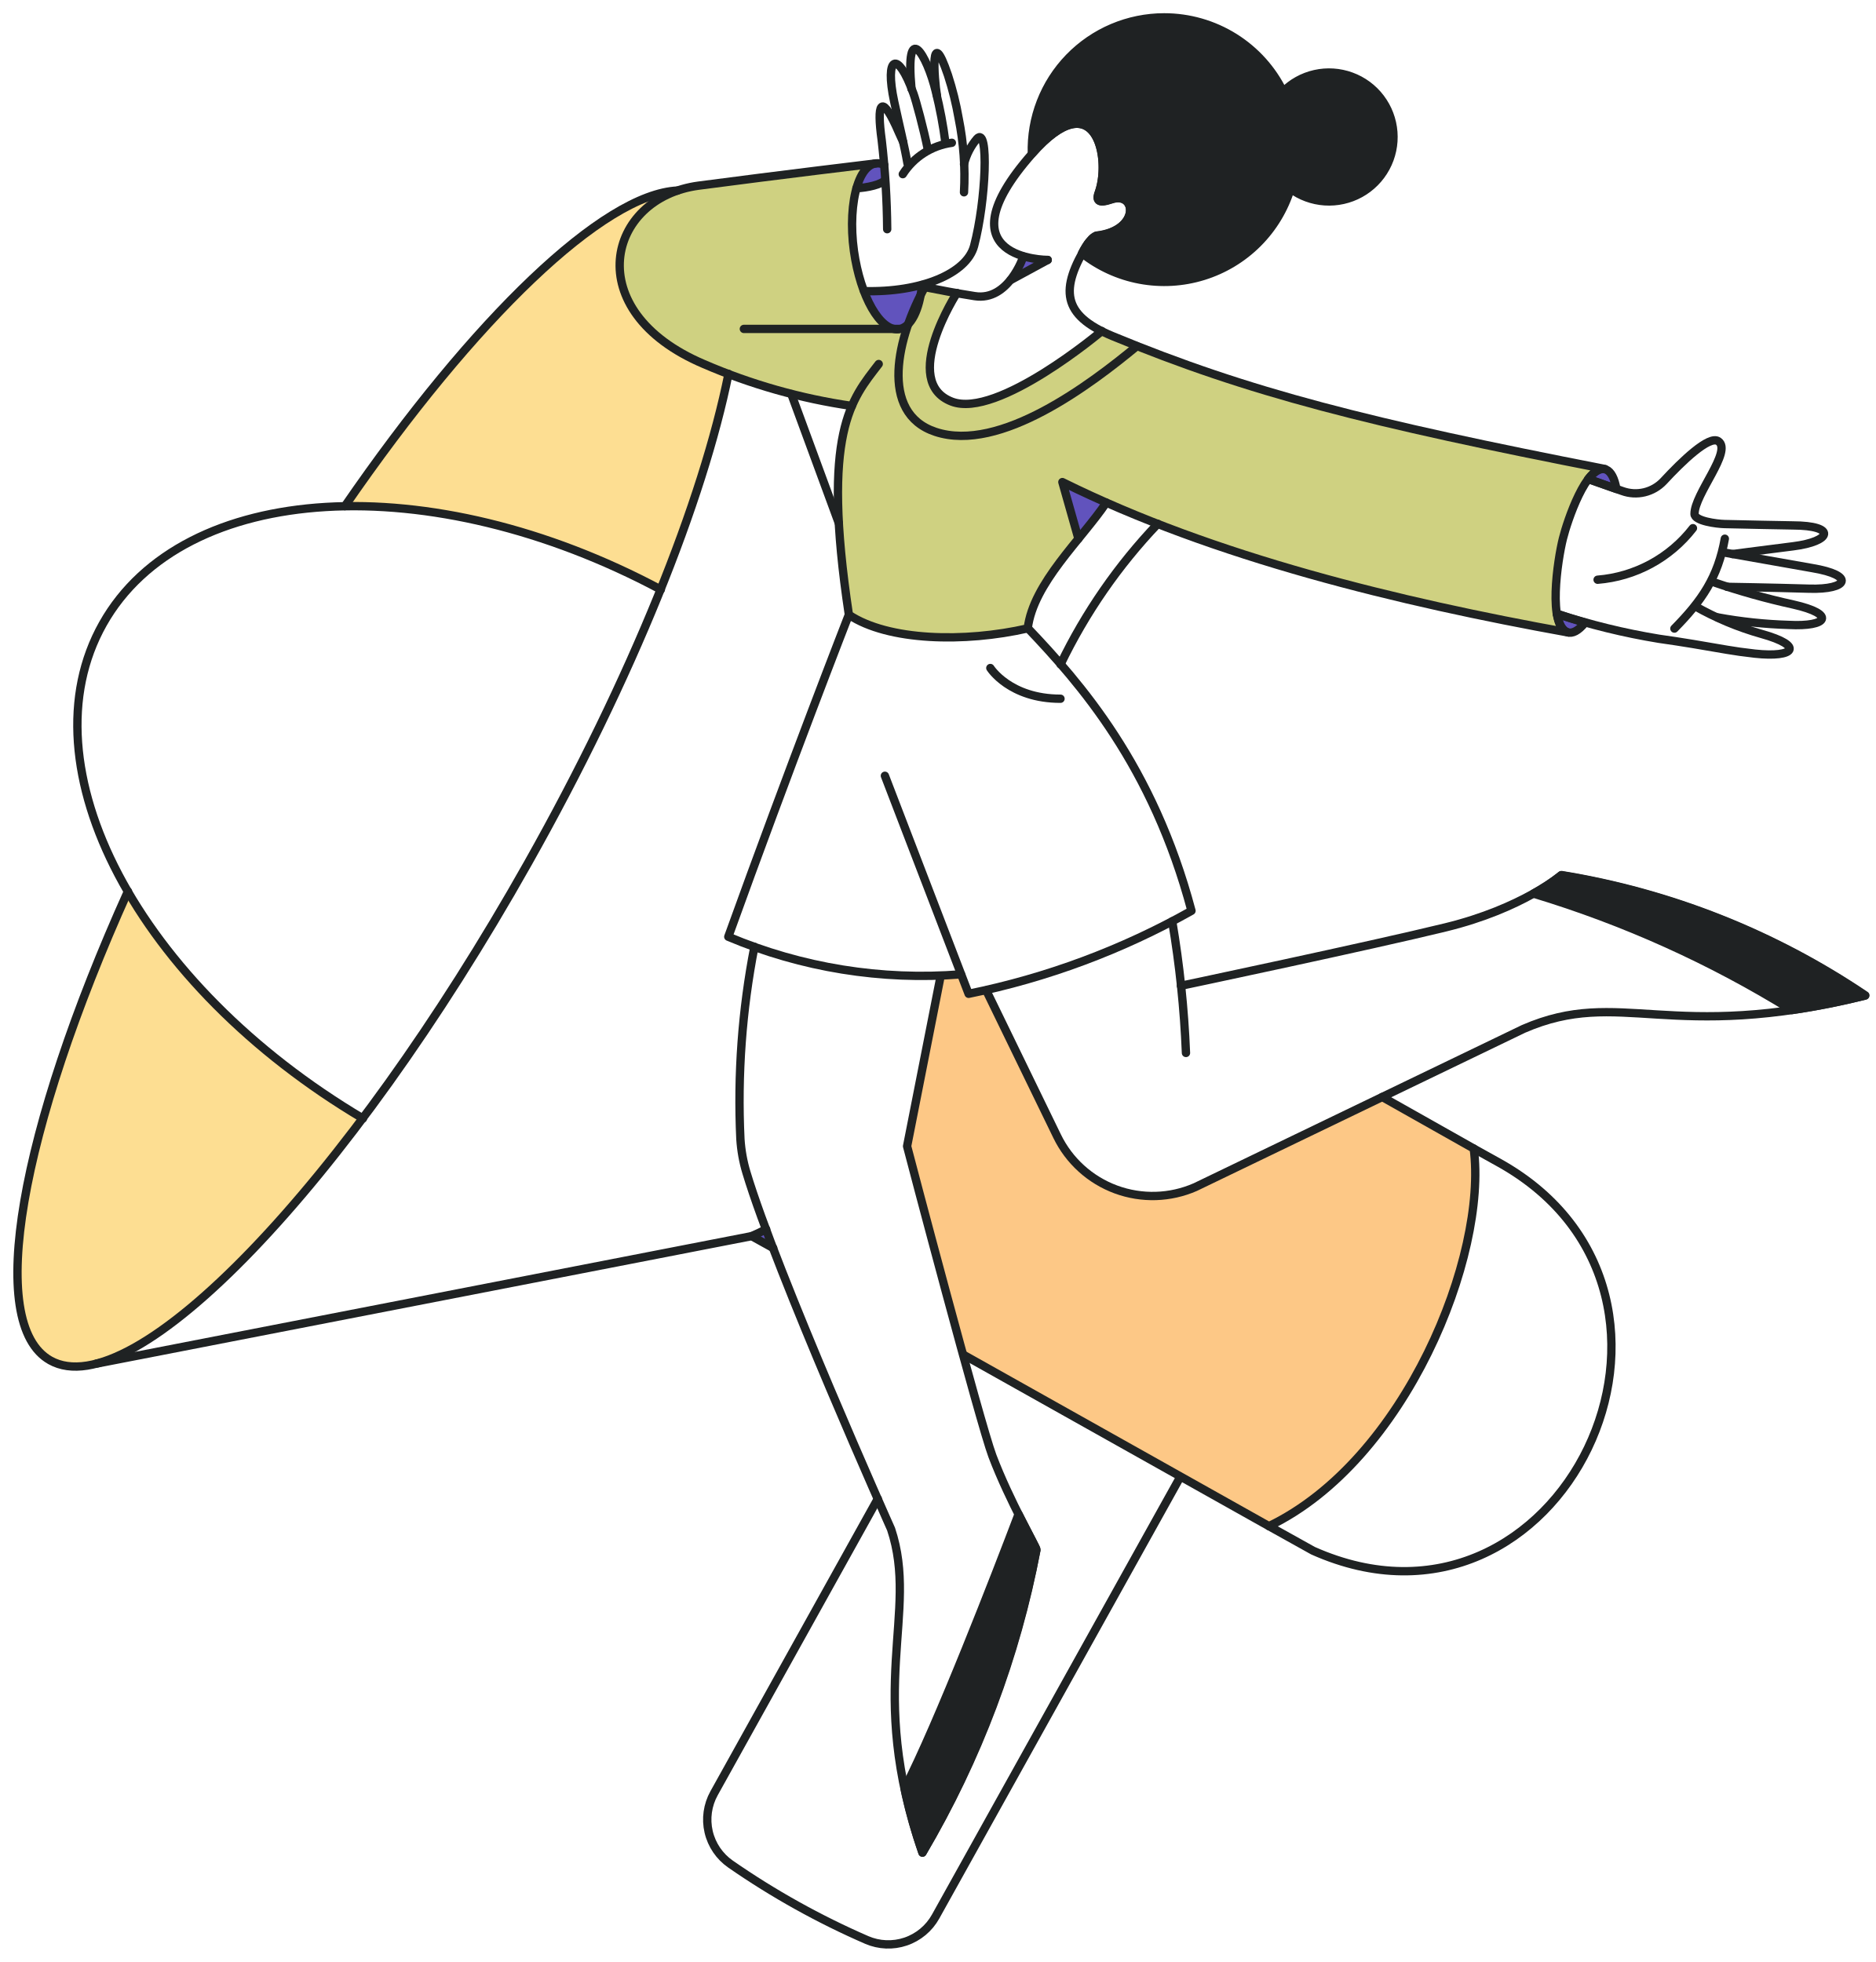
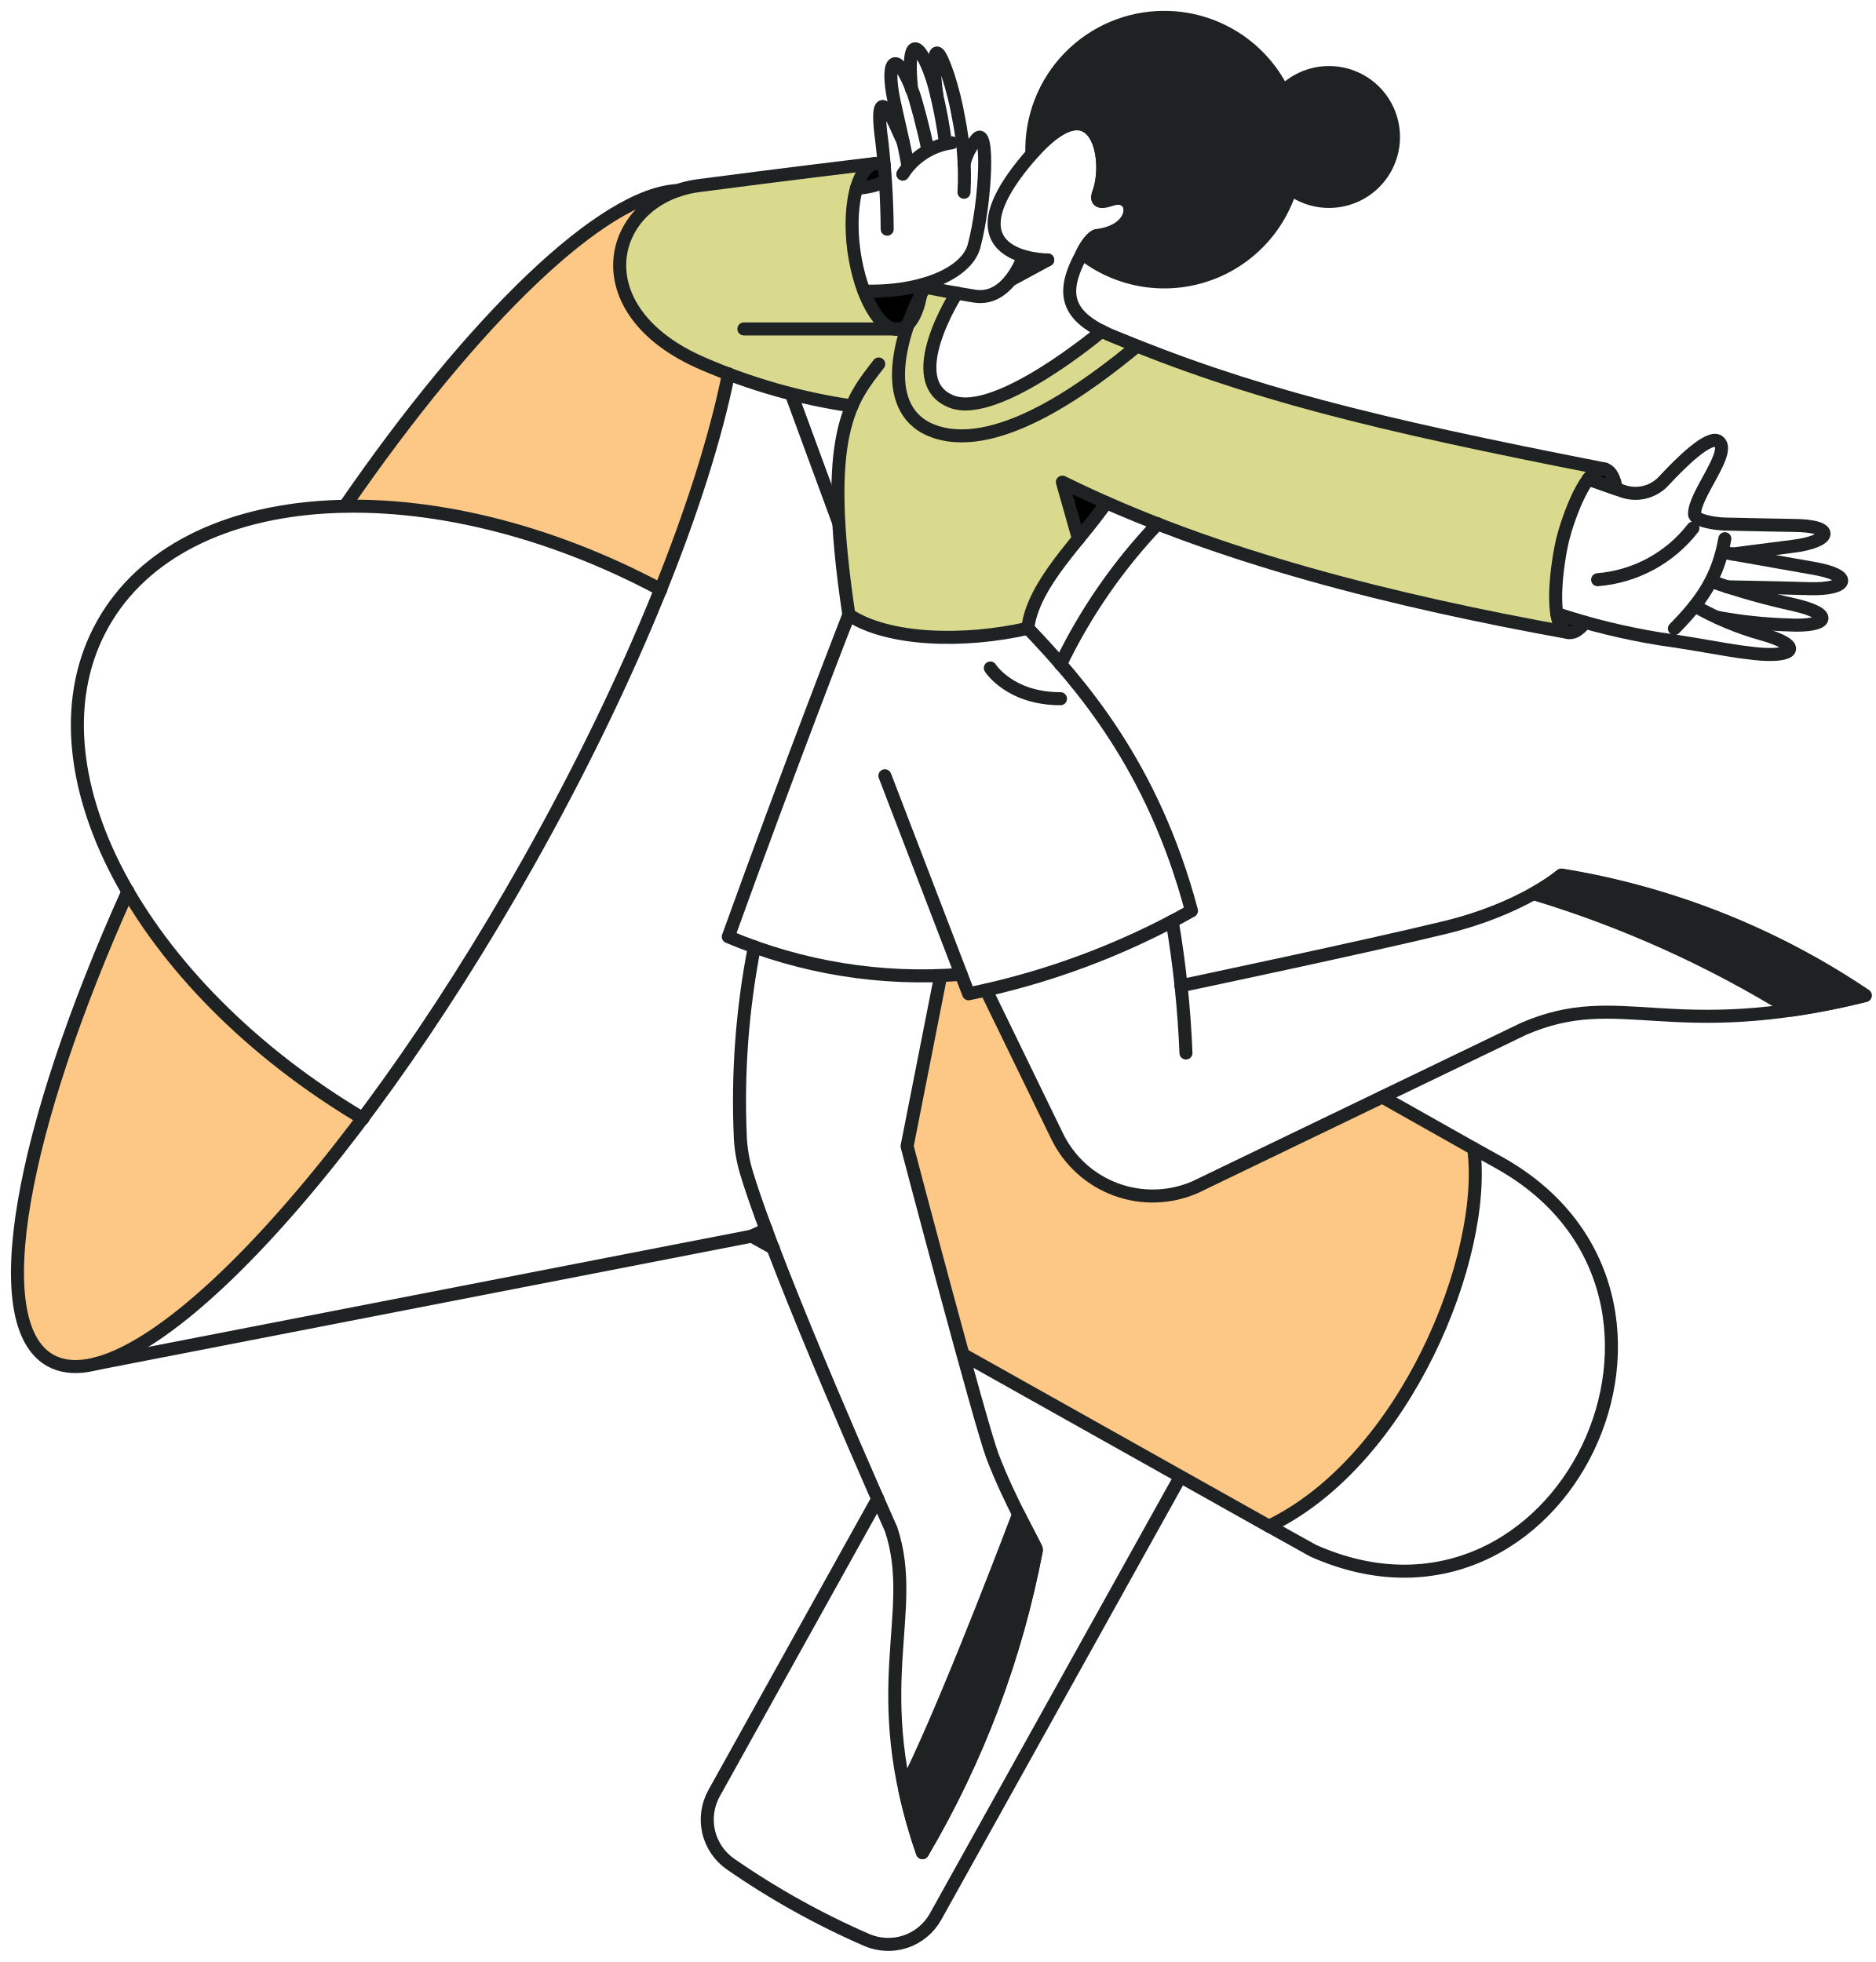
<svg xmlns="http://www.w3.org/2000/svg" width="108" height="113" viewBox="0 0 108 113" fill="none">
-   <path d="M40.233 10.705C44.959 10.071 50.44 9.424 50.44 9.424C49.371 9.569 48.817 11.827 49.173 14.455C49.53 17.083 50.692 19.102 51.761 18.957C52.447 18.865 52.923 17.887 53.081 16.501C53.741 16.646 54.415 16.766 55.102 16.885C55.102 16.885 51.787 21.994 54.811 23.143C57.439 24.134 63.447 19.063 63.447 19.063C70.729 22.701 84.843 25.526 92.39 27.007C90.469 26.69 88.423 35.944 90.305 36.413C81.511 34.829 71.924 32.558 63.711 28.94C62.285 31.065 59.499 33.574 59.182 36.189C55.537 37.023 51.14 36.915 48.883 35.41C47.84 28.518 48.222 25.332 49.054 23.394C46.114 22.977 43.245 22.165 40.524 20.977C33.313 17.931 35.044 11.415 40.233 10.705Z" fill="#CFD181" />
-   <path d="M54.164 56.248L55.326 56.129L55.762 57.251L56.779 57.043L60.859 65.441C61.549 66.864 62.764 67.965 64.249 68.511C65.734 69.058 67.373 69.008 68.821 68.372L79.583 63.182L84.851 66.154C85.657 72.32 80.943 84.112 73.073 87.901L55.458 78.024C54.191 73.39 52.434 66.88 52.223 66.008C53.526 59.477 53.717 58.541 54.164 56.248Z" fill="#FDC886" />
-   <path d="M53.095 16.383C52.765 19.658 50.903 19.816 49.755 16.753C50.88 16.802 52.007 16.677 53.095 16.383Z" fill="#6153BD" />
-   <path d="M50.916 9.474L50.982 10.359C50.85 10.61 49.925 10.821 49.319 10.835C49.596 9.873 50.147 9.146 50.916 9.474Z" fill="#6153BD" />
-   <path d="M39.177 10.969C36.431 11.999 33.433 15.564 37.922 19.393C39.123 20.342 40.482 21.072 41.937 21.547C41.009 25.792 39.706 29.945 38.044 33.959C31.839 30.645 25.421 29.061 19.863 29.164C27.425 18.162 34.952 10.995 39.177 10.969Z" fill="#FDDE92" />
-   <path d="M44.116 70.798C44.248 71.154 44.38 71.511 44.525 71.881L43.284 71.194C43.561 71.075 43.839 70.943 44.116 70.798Z" fill="#6153BD" />
-   <path d="M7.368 51.348C10.154 56.143 14.842 60.816 20.902 64.407C17.624 68.779 7.617 81.018 2.892 78.364C-0.885 76.238 1.189 65.067 7.368 51.348Z" fill="#FDDE92" />
-   <path d="M93.078 28.161C92.537 27.976 91.52 27.605 91.454 27.593C92.246 26.603 92.867 26.933 93.078 28.161Z" fill="#6153BD" />
+   <path d="M40.233 10.707C44.959 10.073 50.44 9.426 50.44 9.426C49.371 9.571 48.817 11.829 49.173 14.457C49.53 17.085 50.692 19.104 51.761 18.959C52.447 18.867 52.923 17.89 53.081 16.503C53.741 16.648 54.415 16.768 55.102 16.887C55.102 16.887 51.787 21.996 54.811 23.145C57.439 24.136 63.447 19.065 63.447 19.065C70.729 22.703 84.843 25.528 92.39 27.009C90.469 26.692 88.423 35.946 90.305 36.415C81.511 34.831 71.924 32.56 63.711 28.942C62.285 31.067 59.499 33.576 59.182 36.191C55.537 37.025 51.14 36.917 48.883 35.412C47.84 28.52 48.222 25.334 49.054 23.396C46.114 22.98 43.245 22.166 40.524 20.98C33.313 17.933 35.044 11.417 40.233 10.707Z" fill="#DADA8F" />
+   <path d="M54.164 56.252L55.326 56.133L55.762 57.255L56.779 57.047L60.859 65.444C61.549 66.868 62.764 67.969 64.249 68.515C65.734 69.062 67.373 69.012 68.821 68.376L79.583 63.186L84.851 66.157C85.657 72.324 80.943 84.116 73.073 87.905L55.458 78.028C54.191 73.394 52.434 66.884 52.223 66.012C53.526 59.481 53.717 58.545 54.164 56.252Z" fill="#FDC886" />
+   <path d="M53.095 16.383C52.765 19.658 50.903 19.816 49.755 16.753C50.88 16.802 52.007 16.677 53.095 16.383Z" fill="black" />
+   <path d="M50.916 9.474L50.982 10.359C50.85 10.61 49.925 10.821 49.319 10.835C49.596 9.873 50.147 9.146 50.916 9.474Z" fill="black" />
+   <path d="M39.177 10.969C36.431 11.999 33.433 15.564 37.922 19.393C39.123 20.342 40.482 21.072 41.937 21.547C41.009 25.792 39.706 29.945 38.044 33.959C31.839 30.645 25.421 29.061 19.863 29.164C27.425 18.162 34.952 10.995 39.177 10.969Z" fill="#FDC886" />
+   <path d="M44.116 70.797C44.248 71.153 44.38 71.51 44.525 71.88L43.284 71.193C43.561 71.074 43.839 70.942 44.116 70.797Z" fill="black" />
+   <path d="M7.368 51.348C10.154 56.143 14.842 60.816 20.902 64.407C17.624 68.779 7.617 81.018 2.892 78.364C-0.885 76.238 1.189 65.067 7.368 51.348Z" fill="#FDC886" />
+   <path d="M93.078 28.161C92.537 27.976 91.52 27.605 91.454 27.593C92.246 26.603 92.867 26.933 93.078 28.161Z" fill="black" />
  <path d="M67.035 1C68.464 0.999 69.865 1.4 71.077 2.157C72.289 2.915 73.263 3.998 73.888 5.283C74.388 4.776 75.023 4.423 75.718 4.267C76.413 4.111 77.139 4.159 77.808 4.404C78.477 4.648 79.061 5.08 79.491 5.648C79.921 6.216 80.179 6.896 80.233 7.606C80.288 8.316 80.137 9.027 79.798 9.654C79.46 10.281 78.948 10.797 78.325 11.141C77.701 11.485 76.992 11.642 76.281 11.594C75.57 11.546 74.888 11.295 74.317 10.87C73.951 12.053 73.303 13.129 72.427 14.005C71.552 14.881 70.476 15.53 69.293 15.896C68.111 16.262 66.856 16.334 65.639 16.106C64.422 15.878 63.279 15.356 62.309 14.587C62.438 14.308 62.606 14.05 62.811 13.822C62.893 13.712 63.002 13.626 63.128 13.571C65.663 13.293 65.465 10.983 63.999 11.472C63.3 11.709 63.128 11.564 63.235 11.194C64.027 9.239 63.142 4.631 59.419 8.856C59.388 7.836 59.562 6.821 59.931 5.869C60.299 4.918 60.855 4.05 61.565 3.318C62.276 2.585 63.126 2.002 64.065 1.604C65.005 1.206 66.015 1.001 67.035 1Z" fill="#1F2223" />
-   <path d="M89.658 35.329C90.16 35.501 90.701 35.672 91.282 35.831C90.503 36.797 89.882 36.533 89.658 35.329Z" fill="#6153BD" />
-   <path d="M103.176 58.175C98.534 55.3 93.535 53.045 88.307 51.467C88.874 51.157 89.413 50.799 89.918 50.398C96.183 51.416 102.153 53.781 107.415 57.33C106.018 57.686 104.603 57.967 103.176 58.175Z" fill="#1F2223" />
+   <path d="M89.658 35.328C90.16 35.5 90.701 35.672 91.282 35.83C90.503 36.796 89.882 36.532 89.658 35.328Z" fill="black" />
+   <path d="M103.176 58.176C98.534 55.301 93.535 53.046 88.307 51.468C88.874 51.158 89.413 50.8 89.918 50.398C96.183 51.417 102.153 53.782 107.415 57.331C106.018 57.687 104.603 57.968 103.176 58.176Z" fill="#1F2223" />
  <path d="M58.653 87.211C59.234 88.373 59.696 89.192 59.683 89.258C58.525 95.409 56.304 101.312 53.12 106.702C52.699 105.493 52.355 104.258 52.09 103.005C53.992 99.332 57.399 90.525 58.653 87.211Z" fill="#1F2223" />
-   <path d="M61.176 27.753L62.087 31.026C62.681 30.3 63.263 29.6 63.698 28.941C62.853 28.557 62.008 28.161 61.176 27.753Z" fill="#6153BD" />
-   <path d="M60.331 14.957L58.177 16.133C58.482 15.711 58.734 15.255 58.929 14.773C59.384 14.907 59.857 14.969 60.331 14.957Z" fill="#6153BD" />
-   <path d="M67.035 1C68.464 0.999 69.865 1.4 71.077 2.157C72.289 2.915 73.263 3.998 73.888 5.283C74.388 4.776 75.023 4.423 75.718 4.267C76.413 4.111 77.139 4.159 77.808 4.404C78.477 4.648 79.061 5.08 79.491 5.648C79.921 6.216 80.179 6.896 80.233 7.606C80.288 8.316 80.137 9.027 79.798 9.654C79.46 10.281 78.948 10.797 78.325 11.141C77.701 11.485 76.992 11.642 76.281 11.594C75.57 11.546 74.888 11.295 74.317 10.87C73.951 12.053 73.303 13.129 72.427 14.005C71.552 14.881 70.476 15.53 69.293 15.896C68.111 16.262 66.856 16.334 65.639 16.106C64.422 15.878 63.279 15.356 62.309 14.587C62.438 14.308 62.606 14.05 62.811 13.822C62.893 13.712 63.002 13.626 63.128 13.571C65.663 13.293 65.465 10.983 63.999 11.472C63.3 11.709 63.128 11.564 63.235 11.194C64.027 9.239 63.142 4.631 59.419 8.856C59.388 7.836 59.562 6.821 59.931 5.869C60.299 4.918 60.855 4.05 61.565 3.318C62.276 2.585 63.126 2.002 64.065 1.604C65.005 1.206 66.015 1.001 67.035 1Z" stroke="#1F2223" stroke-width="0.48" stroke-linejoin="round" />
-   <path d="M43.284 71.194C43.562 71.075 43.84 70.943 44.118 70.798" stroke="#1F2223" stroke-width="0.48" stroke-linecap="round" stroke-linejoin="round" />
-   <path d="M55.471 78.021L73.073 87.898C80.943 84.108 85.67 72.317 84.864 66.15L79.596 63.179" stroke="#1F2223" stroke-width="0.48" stroke-linecap="round" stroke-linejoin="round" />
-   <path d="M66.669 30.169C64.392 32.558 62.502 35.289 61.07 38.263" stroke="#1F2223" stroke-width="0.48" stroke-linecap="round" stroke-linejoin="round" />
-   <path d="M50.547 86.323L41.119 103.281C40.743 103.958 40.632 104.751 40.807 105.505C40.983 106.259 41.433 106.921 42.069 107.362C44.534 109.072 47.162 110.536 49.913 111.732C50.623 112.038 51.421 112.07 52.153 111.822C52.885 111.572 53.499 111.061 53.875 110.385L67.966 85.059" stroke="#1F2223" stroke-width="0.48" stroke-linecap="round" stroke-linejoin="round" />
-   <path d="M39.022 10.974C34.756 11.171 27.32 18.312 19.86 29.152" stroke="#1F2223" stroke-width="0.48" stroke-linecap="round" stroke-linejoin="round" />
-   <path d="M7.368 51.334C1.188 65.054 -0.87 76.235 2.892 78.351C7.673 81.041 19.989 68.208 30.41 49.697C36.416 39.028 40.487 28.795 41.95 21.532" stroke="#1F2223" stroke-width="0.48" stroke-linecap="round" stroke-linejoin="round" />
-   <path d="M38.054 33.958C24.81 26.881 10.565 27.688 5.927 35.925C1.29 44.163 7.974 56.749 20.901 64.42" stroke="#1F2223" stroke-width="0.48" stroke-linecap="round" stroke-linejoin="round" />
-   <path d="M5.559 78.536L43.284 71.194L44.525 71.881" stroke="#1F2223" stroke-width="0.48" stroke-linecap="round" stroke-linejoin="round" />
-   <path d="M73.073 87.898L75.609 89.311C89.882 95.675 99.957 74.641 86.381 66.996L84.862 66.15" stroke="#1F2223" stroke-width="0.48" stroke-linecap="round" stroke-linejoin="round" />
-   <path d="M45.568 22.694L48.302 30.129" stroke="#1F2223" stroke-width="0.48" stroke-linecap="round" stroke-linejoin="round" />
-   <path d="M58.931 14.773C58.931 14.773 58.074 17.363 56.131 17.056C55.089 16.892 54.071 16.7 53.068 16.5" stroke="#1F2223" stroke-width="0.48" stroke-linecap="round" stroke-linejoin="round" />
-   <path d="M63.447 19.066C63.447 19.066 57.439 24.136 54.811 23.133C51.801 21.984 55.102 16.874 55.102 16.874" stroke="#1F2223" stroke-width="0.48" stroke-linecap="round" stroke-linejoin="round" />
-   <path d="M65.468 19.935C62.814 22.127 57.585 26.099 53.874 24.874C50.587 23.789 51.682 19.354 53.266 16.516" stroke="#1F2223" stroke-width="0.48" stroke-linecap="round" stroke-linejoin="round" />
-   <path d="M93.078 28.161C92.537 27.976 91.52 27.605 91.454 27.593C92.246 26.603 92.867 26.933 93.078 28.161Z" stroke="#1F2223" stroke-width="0.48" stroke-linecap="round" stroke-linejoin="round" />
-   <path d="M50.917 9.49C49.504 8.883 48.777 11.63 49.173 14.456C49.543 17.083 50.691 19.102 51.761 18.958C52.461 18.864 52.95 17.846 53.095 16.41" stroke="#1F2223" stroke-width="0.48" stroke-linecap="round" stroke-linejoin="round" />
-   <path d="M50.441 9.411C50.441 9.411 44.951 10.069 40.234 10.692C34.97 11.387 33.305 17.895 40.525 20.965C43.249 22.143 46.117 22.955 49.055 23.381" stroke="#1F2223" stroke-width="0.48" stroke-linecap="round" stroke-linejoin="round" />
-   <path d="M51.761 18.944H42.835" stroke="#1F2223" stroke-width="0.48" stroke-linecap="round" stroke-linejoin="round" />
-   <path d="M55.511 9.451C55.644 8.91 55.902 8.408 56.263 7.985C56.955 7.236 56.78 11.577 56.092 14.165C55.67 15.749 53.041 16.858 49.754 16.766" stroke="#1F2223" stroke-width="0.48" stroke-linecap="round" stroke-linejoin="round" />
-   <path d="M53.953 5.502C53.782 4.512 53.558 1.285 54.587 4.327C54.853 5.147 55.061 5.986 55.208 6.836C55.488 8.23 55.59 9.655 55.511 11.075" stroke="#1F2223" stroke-width="0.48" stroke-linecap="round" stroke-linejoin="round" />
-   <path d="M50.956 10.361C50.824 10.612 49.926 10.823 49.319 10.837" stroke="#1F2223" stroke-width="0.48" stroke-linecap="round" stroke-linejoin="round" />
-   <path d="M52.012 8.183C51.959 8.064 51.616 7.325 51.576 7.219C50.742 5.436 50.477 5.939 50.771 8.064C50.969 9.769 51.075 11.484 51.088 13.201" stroke="#1F2223" stroke-width="0.48" stroke-linecap="round" stroke-linejoin="round" />
-   <path d="M53.438 8.658C53.187 7.407 52.738 5.766 52.603 5.396C51.679 2.808 50.932 3.256 51.492 5.858C51.812 7.337 52.086 8.42 52.256 9.411" stroke="#1F2223" stroke-width="0.48" stroke-linecap="round" stroke-linejoin="round" />
-   <path d="M52.487 5.119C52.117 1.079 53.374 3.138 53.886 5.265C54.129 6.239 54.315 7.227 54.442 8.223" stroke="#1F2223" stroke-width="0.48" stroke-linecap="round" stroke-linejoin="round" />
-   <path d="M54.812 8.224C54.237 8.302 53.688 8.504 53.2 8.816C52.712 9.128 52.298 9.543 51.986 10.031" stroke="#1F2223" stroke-width="0.48" stroke-linecap="round" stroke-linejoin="round" />
-   <path d="M99.77 31.912C99.77 31.912 101.143 31.727 103.256 31.463C105.475 31.185 105.791 30.267 103.23 30.261C102.952 30.261 100.14 30.201 99.308 30.182C98.859 30.172 97.581 30.01 97.578 29.601C97.572 28.452 99.769 25.987 98.951 25.415C98.422 25.047 96.836 26.587 95.796 27.713C95.499 28.029 95.115 28.252 94.693 28.353C94.27 28.454 93.827 28.429 93.419 28.28C93.34 28.253 91.557 27.62 91.478 27.594" stroke="#1F2223" stroke-width="0.48" stroke-linecap="round" stroke-linejoin="round" />
-   <path d="M99.191 31.806C99.191 31.806 104.024 32.664 104.341 32.716C106.863 33.133 106.415 33.973 104.183 33.905C102.057 33.841 99.457 33.799 99.457 33.799" stroke="#1F2223" stroke-width="0.48" stroke-linecap="round" stroke-linejoin="round" />
-   <path d="M98.65 33.522C100.16 34.042 101.698 34.474 103.259 34.816C105.756 35.378 105.239 36.112 103.008 35.991C101.63 35.951 100.257 35.806 98.901 35.555" stroke="#1F2223" stroke-width="0.48" stroke-linecap="round" stroke-linejoin="round" />
-   <path d="M97.607 34.912C98.814 35.598 100.1 36.135 101.436 36.511C103.918 37.2 103.351 37.894 101.053 37.646C100.432 37.577 99.892 37.5 99.442 37.422C98.135 37.194 96.841 36.973 95.521 36.788C93.528 36.461 91.564 35.98 89.646 35.349" stroke="#1F2223" stroke-width="0.48" stroke-linecap="round" stroke-linejoin="round" />
-   <path d="M99.323 31.026C98.927 33.244 98.003 34.591 96.419 36.202" stroke="#1F2223" stroke-width="0.48" stroke-linecap="round" stroke-linejoin="round" />
-   <path d="M97.487 30.419C96.829 31.268 96.001 31.971 95.055 32.483C94.11 32.994 93.068 33.303 91.997 33.389" stroke="#1F2223" stroke-width="0.48" stroke-linecap="round" stroke-linejoin="round" />
-   <path d="M63.706 28.948C62.279 31.072 59.498 33.578 59.182 36.19C55.538 37.023 51.141 36.916 48.883 35.41C47.285 24.834 49.042 22.998 50.6 20.965" stroke="#1F2223" stroke-width="0.48" stroke-linecap="round" stroke-linejoin="round" />
-   <path d="M48.883 35.398C48.883 35.398 45.478 44.127 41.938 53.951C46.166 55.737 50.763 56.48 55.34 56.116" stroke="#1F2223" stroke-width="0.48" stroke-linecap="round" stroke-linejoin="round" />
-   <path d="M50.956 44.68L55.777 57.237C60.278 56.323 64.609 54.71 68.611 52.457C66.38 44.072 62.194 39.345 59.184 36.176" stroke="#1F2223" stroke-width="0.48" stroke-linecap="round" stroke-linejoin="round" />
-   <path d="M67.501 53.065C67.926 55.571 68.191 58.103 68.293 60.644" stroke="#1F2223" stroke-width="0.48" stroke-linecap="round" stroke-linejoin="round" />
-   <path d="M68.002 56.775C68.002 56.775 78.831 54.49 83.254 53.408C87.677 52.325 89.896 50.41 89.896 50.41C96.16 51.429 102.129 53.794 107.392 57.343C96.089 60.116 93.329 56.828 87.73 59.258L68.834 68.368C67.386 69.004 65.747 69.054 64.263 68.508C62.778 67.961 61.563 66.86 60.873 65.437L56.792 57.039" stroke="#1F2223" stroke-width="0.48" stroke-linecap="round" stroke-linejoin="round" />
-   <path d="M43.442 54.53C42.731 58.178 42.46 61.897 42.636 65.609C42.678 66.258 42.792 66.901 42.98 67.523C44.717 73.31 51.312 88.07 51.312 88.07C52.936 92.942 49.82 97.167 53.118 106.701C56.275 101.299 58.494 95.4 59.681 89.257C59.704 89.144 58.14 86.477 57.147 83.855C56.459 82.039 52.328 66.405 52.234 66.016L54.162 56.232" stroke="#1F2223" stroke-width="0.48" stroke-linecap="round" stroke-linejoin="round" />
-   <path d="M89.655 35.352C90.157 35.524 90.698 35.696 91.279 35.854C90.5 36.818 89.88 36.554 89.655 35.352Z" stroke="#1F2223" stroke-width="0.48" stroke-linecap="round" stroke-linejoin="round" />
-   <path d="M60.331 14.97L58.192 16.132" stroke="#1F2223" stroke-width="0.48" stroke-linecap="round" stroke-linejoin="round" />
-   <path d="M60.331 14.97C60.331 14.97 54.046 14.983 59.42 8.869C63.063 4.71 63.989 9.043 63.285 11.063C63.122 11.53 63.2 11.758 64.002 11.484C65.468 10.998 65.666 13.306 63.131 13.584C62.93 13.697 62.758 13.855 62.629 14.046C61.03 16.66 61.137 18.139 64.055 19.354C71.924 22.615 78.844 24.358 92.418 27.012C91.35 26.769 90.271 29.936 90 31.016C89.695 32.231 89.097 36.124 90.305 36.427C80.586 34.671 69.917 32.096 61.176 27.765L62.101 31.027" stroke="#1F2223" stroke-width="0.48" stroke-linecap="round" stroke-linejoin="round" />
-   <path d="M57.028 38.474C57.028 38.474 58.14 40.243 61.068 40.243" stroke="#1F2223" stroke-width="0.48" stroke-linecap="round" stroke-linejoin="round" />
-   <path d="M103.176 58.175C98.534 55.3 93.535 53.045 88.307 51.467C88.874 51.157 89.413 50.799 89.918 50.398C96.183 51.416 102.153 53.781 107.415 57.33C106.018 57.686 104.603 57.967 103.176 58.175Z" stroke="#1F2223" stroke-width="0.48" stroke-linecap="round" stroke-linejoin="round" />
-   <path d="M58.653 87.211C59.234 88.373 59.696 89.192 59.683 89.258C58.525 95.409 56.304 101.312 53.12 106.702C52.699 105.493 52.355 104.258 52.09 103.005C53.992 99.332 57.399 90.525 58.653 87.211Z" stroke="#1F2223" stroke-width="0.48" stroke-linecap="round" stroke-linejoin="round" />
+   <path d="M61.176 27.754L62.087 31.027C62.681 30.301 63.263 29.601 63.698 28.942C62.853 28.558 62.008 28.162 61.176 27.754Z" fill="black" />
+   <path d="M60.331 14.958L58.177 16.134C58.482 15.712 58.734 15.256 58.929 14.773C59.384 14.908 59.857 14.97 60.331 14.958Z" fill="black" />
+   <path d="M67.035 1C68.464 0.999 69.865 1.4 71.077 2.157C72.289 2.915 73.263 3.998 73.888 5.283C74.388 4.776 75.023 4.423 75.718 4.267C76.413 4.111 77.139 4.159 77.808 4.404C78.477 4.648 79.061 5.08 79.491 5.648C79.921 6.216 80.179 6.896 80.233 7.606C80.288 8.316 80.137 9.027 79.798 9.654C79.46 10.281 78.948 10.797 78.325 11.141C77.701 11.485 76.992 11.642 76.281 11.594C75.57 11.546 74.888 11.295 74.317 10.87C73.951 12.053 73.303 13.129 72.427 14.005C71.552 14.881 70.476 15.53 69.293 15.896C68.111 16.262 66.856 16.334 65.639 16.106C64.422 15.878 63.279 15.356 62.309 14.587C62.438 14.308 62.606 14.05 62.811 13.822C62.893 13.712 63.002 13.626 63.128 13.571C65.663 13.293 65.465 10.983 63.999 11.472C63.3 11.709 63.128 11.564 63.235 11.194C64.027 9.239 63.142 4.631 59.419 8.856C59.388 7.836 59.562 6.821 59.931 5.869C60.299 4.918 60.855 4.05 61.565 3.318C62.276 2.585 63.126 2.002 64.065 1.604C65.005 1.206 66.015 1.001 67.035 1Z" stroke="#1F2223" stroke-width="0.75" stroke-linejoin="round" />
+   <path d="M43.284 71.193C43.562 71.074 43.84 70.942 44.118 70.797" stroke="#1F2223" stroke-width="0.75" stroke-linecap="round" stroke-linejoin="round" />
+   <path d="M55.471 78.022L73.073 87.899C80.943 84.109 85.67 72.317 84.864 66.151L79.596 63.18" stroke="#1F2223" stroke-width="0.75" stroke-linecap="round" stroke-linejoin="round" />
+   <path d="M66.669 30.168C64.392 32.557 62.502 35.288 61.07 38.262" stroke="#1F2223" stroke-width="0.75" stroke-linecap="round" stroke-linejoin="round" />
+   <path d="M50.547 86.323L41.119 103.281C40.743 103.958 40.632 104.751 40.807 105.505C40.983 106.259 41.433 106.921 42.069 107.362C44.534 109.072 47.162 110.536 49.913 111.732C50.623 112.038 51.421 112.07 52.153 111.822C52.885 111.572 53.499 111.061 53.875 110.385L67.966 85.059" stroke="#1F2223" stroke-width="0.75" stroke-linecap="round" stroke-linejoin="round" />
+   <path d="M39.022 10.973C34.756 11.17 27.32 18.311 19.86 29.151" stroke="#1F2223" stroke-width="0.75" stroke-linecap="round" stroke-linejoin="round" />
+   <path d="M7.368 51.334C1.188 65.053 -0.87 76.234 2.892 78.35C7.673 81.04 19.989 68.207 30.41 49.696C36.416 39.026 40.487 28.794 41.95 21.531" stroke="#1F2223" stroke-width="0.75" stroke-linecap="round" stroke-linejoin="round" />
+   <path d="M38.054 33.959C24.81 26.882 10.565 27.689 5.927 35.926C1.29 44.164 7.974 56.75 20.901 64.421" stroke="#1F2223" stroke-width="0.75" stroke-linecap="round" stroke-linejoin="round" />
+   <path d="M5.559 78.537L43.284 71.195L44.525 71.882" stroke="#1F2223" stroke-width="0.75" stroke-linecap="round" stroke-linejoin="round" />
+   <path d="M73.073 87.896L75.609 89.309C89.882 95.673 99.957 74.639 86.381 66.994L84.862 66.148" stroke="#1F2223" stroke-width="0.75" stroke-linecap="round" stroke-linejoin="round" />
+   <path d="M45.568 22.695L48.302 30.13" stroke="#1F2223" stroke-width="0.75" stroke-linecap="round" stroke-linejoin="round" />
+   <path d="M58.931 14.773C58.931 14.773 58.074 17.364 56.131 17.057C55.089 16.893 54.071 16.701 53.068 16.501" stroke="#1F2223" stroke-width="0.75" stroke-linecap="round" stroke-linejoin="round" />
+   <path d="M63.447 19.067C63.447 19.067 57.439 24.137 54.811 23.134C51.801 21.985 55.102 16.875 55.102 16.875" stroke="#1F2223" stroke-width="0.75" stroke-linecap="round" stroke-linejoin="round" />
+   <path d="M65.468 19.935C62.814 22.127 57.585 26.099 53.874 24.874C50.587 23.789 51.682 19.354 53.266 16.516" stroke="#1F2223" stroke-width="0.75" stroke-linecap="round" stroke-linejoin="round" />
+   <path d="M93.078 28.161C92.537 27.976 91.52 27.605 91.454 27.593C92.246 26.603 92.867 26.933 93.078 28.161Z" stroke="#1F2223" stroke-width="0.75" stroke-linecap="round" stroke-linejoin="round" />
+   <path d="M50.917 9.491C49.504 8.884 48.777 11.631 49.173 14.456C49.543 17.084 50.691 19.102 51.761 18.959C52.461 18.866 52.95 17.847 53.095 16.411" stroke="#1F2223" stroke-width="0.75" stroke-linecap="round" stroke-linejoin="round" />
+   <path d="M50.441 9.41C50.441 9.41 44.951 10.068 40.234 10.691C34.97 11.386 33.305 17.894 40.525 20.964C43.249 22.142 46.117 22.954 49.055 23.38" stroke="#1F2223" stroke-width="0.75" stroke-linecap="round" stroke-linejoin="round" />
+   <path d="M51.761 18.945H42.835" stroke="#1F2223" stroke-width="0.75" stroke-linecap="round" stroke-linejoin="round" />
+   <path d="M55.511 9.45C55.644 8.909 55.902 8.407 56.263 7.984C56.955 7.235 56.78 11.576 56.092 14.164C55.67 15.748 53.041 16.857 49.754 16.765" stroke="#1F2223" stroke-width="0.75" stroke-linecap="round" stroke-linejoin="round" />
+   <path d="M53.953 5.501C53.782 4.511 53.558 1.284 54.587 4.326C54.853 5.146 55.061 5.985 55.208 6.835C55.488 8.229 55.59 9.654 55.511 11.074" stroke="#1F2223" stroke-width="0.75" stroke-linecap="round" stroke-linejoin="round" />
+   <path d="M50.956 10.363C50.824 10.614 49.926 10.825 49.319 10.839" stroke="#1F2223" stroke-width="0.75" stroke-linecap="round" stroke-linejoin="round" />
+   <path d="M52.012 8.183C51.959 8.064 51.616 7.325 51.576 7.219C50.742 5.436 50.477 5.939 50.771 8.064C50.969 9.769 51.075 11.484 51.088 13.201" stroke="#1F2223" stroke-width="0.75" stroke-linecap="round" stroke-linejoin="round" />
+   <path d="M53.438 8.66C53.187 7.409 52.738 5.768 52.603 5.398C51.679 2.81 50.932 3.258 51.492 5.86C51.812 7.339 52.086 8.422 52.256 9.412" stroke="#1F2223" stroke-width="0.75" stroke-linecap="round" stroke-linejoin="round" />
+   <path d="M52.487 5.119C52.117 1.078 53.374 3.137 53.886 5.264C54.129 6.238 54.315 7.226 54.442 8.222" stroke="#1F2223" stroke-width="0.75" stroke-linecap="round" stroke-linejoin="round" />
+   <path d="M54.812 8.223C54.237 8.301 53.688 8.503 53.2 8.815C52.712 9.127 52.298 9.542 51.986 10.03" stroke="#1F2223" stroke-width="0.75" stroke-linecap="round" stroke-linejoin="round" />
+   <path d="M99.77 31.912C99.77 31.912 101.143 31.727 103.256 31.463C105.475 31.185 105.791 30.267 103.23 30.261C102.952 30.261 100.14 30.201 99.308 30.182C98.859 30.172 97.581 30.01 97.578 29.601C97.572 28.452 99.769 25.987 98.951 25.415C98.422 25.047 96.836 26.587 95.796 27.713C95.499 28.029 95.115 28.252 94.693 28.353C94.27 28.454 93.827 28.429 93.419 28.28C93.34 28.253 91.557 27.62 91.478 27.594" stroke="#1F2223" stroke-width="0.75" stroke-linecap="round" stroke-linejoin="round" />
+   <path d="M99.191 31.805C99.191 31.805 104.024 32.663 104.341 32.715C106.863 33.132 106.415 33.972 104.183 33.904C102.057 33.84 99.457 33.798 99.457 33.798" stroke="#1F2223" stroke-width="0.75" stroke-linecap="round" stroke-linejoin="round" />
+   <path d="M98.65 33.523C100.16 34.044 101.698 34.476 103.259 34.818C105.756 35.38 105.239 36.114 103.008 35.993C101.63 35.953 100.257 35.808 98.901 35.557" stroke="#1F2223" stroke-width="0.75" stroke-linecap="round" stroke-linejoin="round" />
+   <path d="M97.607 34.91C98.814 35.596 100.1 36.133 101.436 36.509C103.918 37.198 103.351 37.892 101.053 37.644C100.432 37.575 99.892 37.498 99.442 37.42C98.135 37.193 96.841 36.971 95.521 36.786C93.528 36.459 91.564 35.978 89.646 35.347" stroke="#1F2223" stroke-width="0.75" stroke-linecap="round" stroke-linejoin="round" />
+   <path d="M99.323 31.027C98.927 33.245 98.003 34.592 96.419 36.203" stroke="#1F2223" stroke-width="0.75" stroke-linecap="round" stroke-linejoin="round" />
+   <path d="M97.487 30.418C96.829 31.267 96.001 31.971 95.055 32.482C94.11 32.993 93.068 33.302 91.997 33.388" stroke="#1F2223" stroke-width="0.75" stroke-linecap="round" stroke-linejoin="round" />
+   <path d="M63.706 28.948C62.279 31.072 59.498 33.578 59.182 36.19C55.538 37.023 51.141 36.916 48.883 35.41C47.285 24.834 49.042 22.998 50.6 20.965" stroke="#1F2223" stroke-width="0.75" stroke-linecap="round" stroke-linejoin="round" />
+   <path d="M48.883 35.398C48.883 35.398 45.478 44.127 41.938 53.951C46.166 55.737 50.763 56.48 55.34 56.116" stroke="#1F2223" stroke-width="0.75" stroke-linecap="round" stroke-linejoin="round" />
+   <path d="M50.956 44.68L55.777 57.237C60.278 56.323 64.609 54.71 68.611 52.457C66.38 44.072 62.194 39.345 59.184 36.176" stroke="#1F2223" stroke-width="0.75" stroke-linecap="round" stroke-linejoin="round" />
+   <path d="M67.501 53.066C67.926 55.573 68.191 58.105 68.293 60.646" stroke="#1F2223" stroke-width="0.75" stroke-linecap="round" stroke-linejoin="round" />
+   <path d="M68.002 56.775C68.002 56.775 78.831 54.49 83.254 53.408C87.677 52.325 89.896 50.41 89.896 50.41C96.16 51.429 102.129 53.794 107.392 57.343C96.089 60.116 93.329 56.828 87.73 59.258L68.834 68.368C67.386 69.004 65.747 69.054 64.263 68.508C62.778 67.961 61.563 66.86 60.873 65.437L56.792 57.039" stroke="#1F2223" stroke-width="0.75" stroke-linecap="round" stroke-linejoin="round" />
+   <path d="M43.442 54.531C42.731 58.179 42.46 61.898 42.636 65.61C42.678 66.259 42.792 66.902 42.98 67.524C44.717 73.311 51.312 88.071 51.312 88.071C52.936 92.943 49.82 97.168 53.118 106.702C56.275 101.3 58.494 95.401 59.681 89.258C59.704 89.145 58.14 86.478 57.147 83.856C56.459 82.04 52.328 66.406 52.234 66.017L54.162 56.233" stroke="#1F2223" stroke-width="0.75" stroke-linecap="round" stroke-linejoin="round" />
+   <path d="M89.655 35.352C90.157 35.523 90.698 35.695 91.279 35.853C90.5 36.817 89.88 36.553 89.655 35.352Z" stroke="#1F2223" stroke-width="0.75" stroke-linecap="round" stroke-linejoin="round" />
+   <path d="M60.331 14.969L58.192 16.131" stroke="#1F2223" stroke-width="0.75" stroke-linecap="round" stroke-linejoin="round" />
+   <path d="M60.331 14.972C60.331 14.972 54.046 14.985 59.42 8.871C63.063 4.712 63.989 9.045 63.285 11.065C63.122 11.532 63.2 11.76 64.002 11.486C65.468 10.999 65.666 13.308 63.131 13.586C62.93 13.699 62.758 13.857 62.629 14.048C61.03 16.662 61.137 18.141 64.055 19.355C71.924 22.617 78.844 24.36 92.418 27.014C91.35 26.771 90.271 29.938 90 31.018C89.695 32.233 89.097 36.126 90.305 36.429C80.586 34.673 69.917 32.098 61.176 27.767L62.101 31.029" stroke="#1F2223" stroke-width="0.75" stroke-linecap="round" stroke-linejoin="round" />
+   <path d="M57.028 38.473C57.028 38.473 58.14 40.242 61.068 40.242" stroke="#1F2223" stroke-width="0.75" stroke-linecap="round" stroke-linejoin="round" />
+   <path d="M103.176 58.176C98.534 55.301 93.535 53.046 88.307 51.468C88.874 51.158 89.413 50.8 89.918 50.398C96.183 51.417 102.153 53.782 107.415 57.331C106.018 57.687 104.603 57.968 103.176 58.176Z" stroke="#1F2223" stroke-width="0.75" stroke-linecap="round" stroke-linejoin="round" />
+   <path d="M58.653 87.211C59.234 88.373 59.696 89.192 59.683 89.258C58.525 95.409 56.304 101.312 53.12 106.702C52.699 105.493 52.355 104.258 52.09 103.005C53.992 99.332 57.399 90.525 58.653 87.211Z" stroke="#1F2223" stroke-width="0.75" stroke-linecap="round" stroke-linejoin="round" />
</svg>
